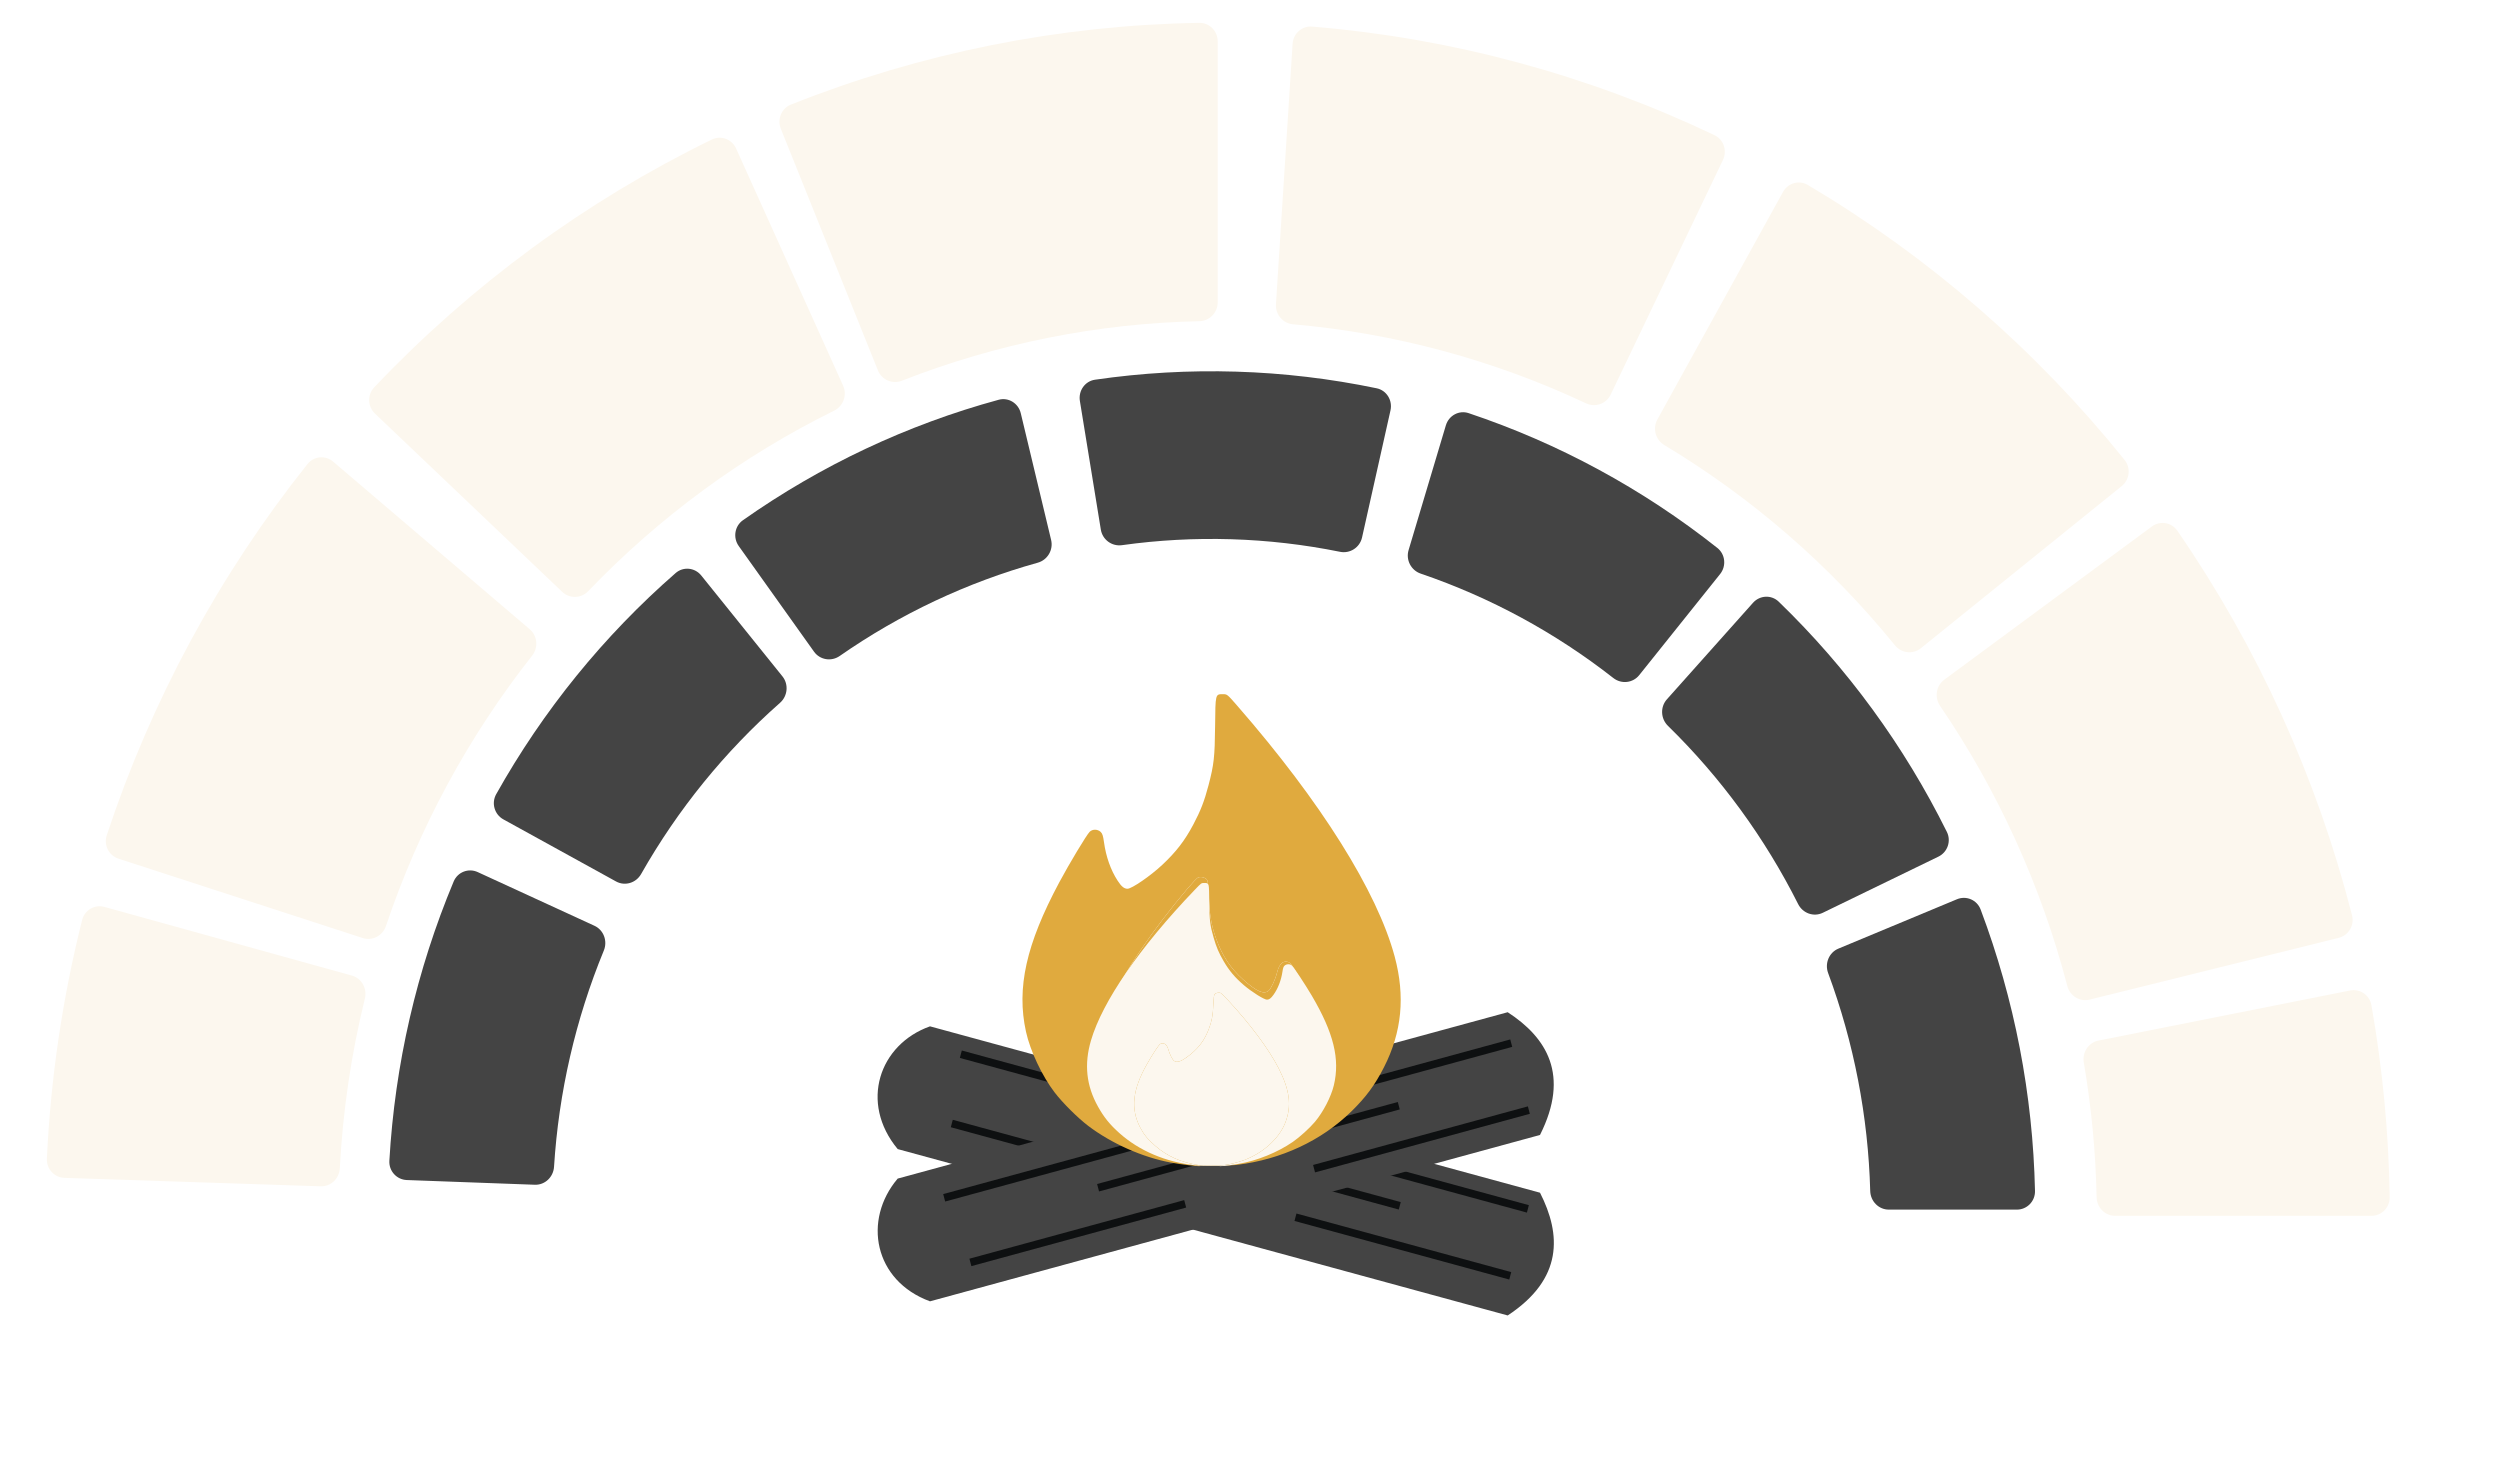
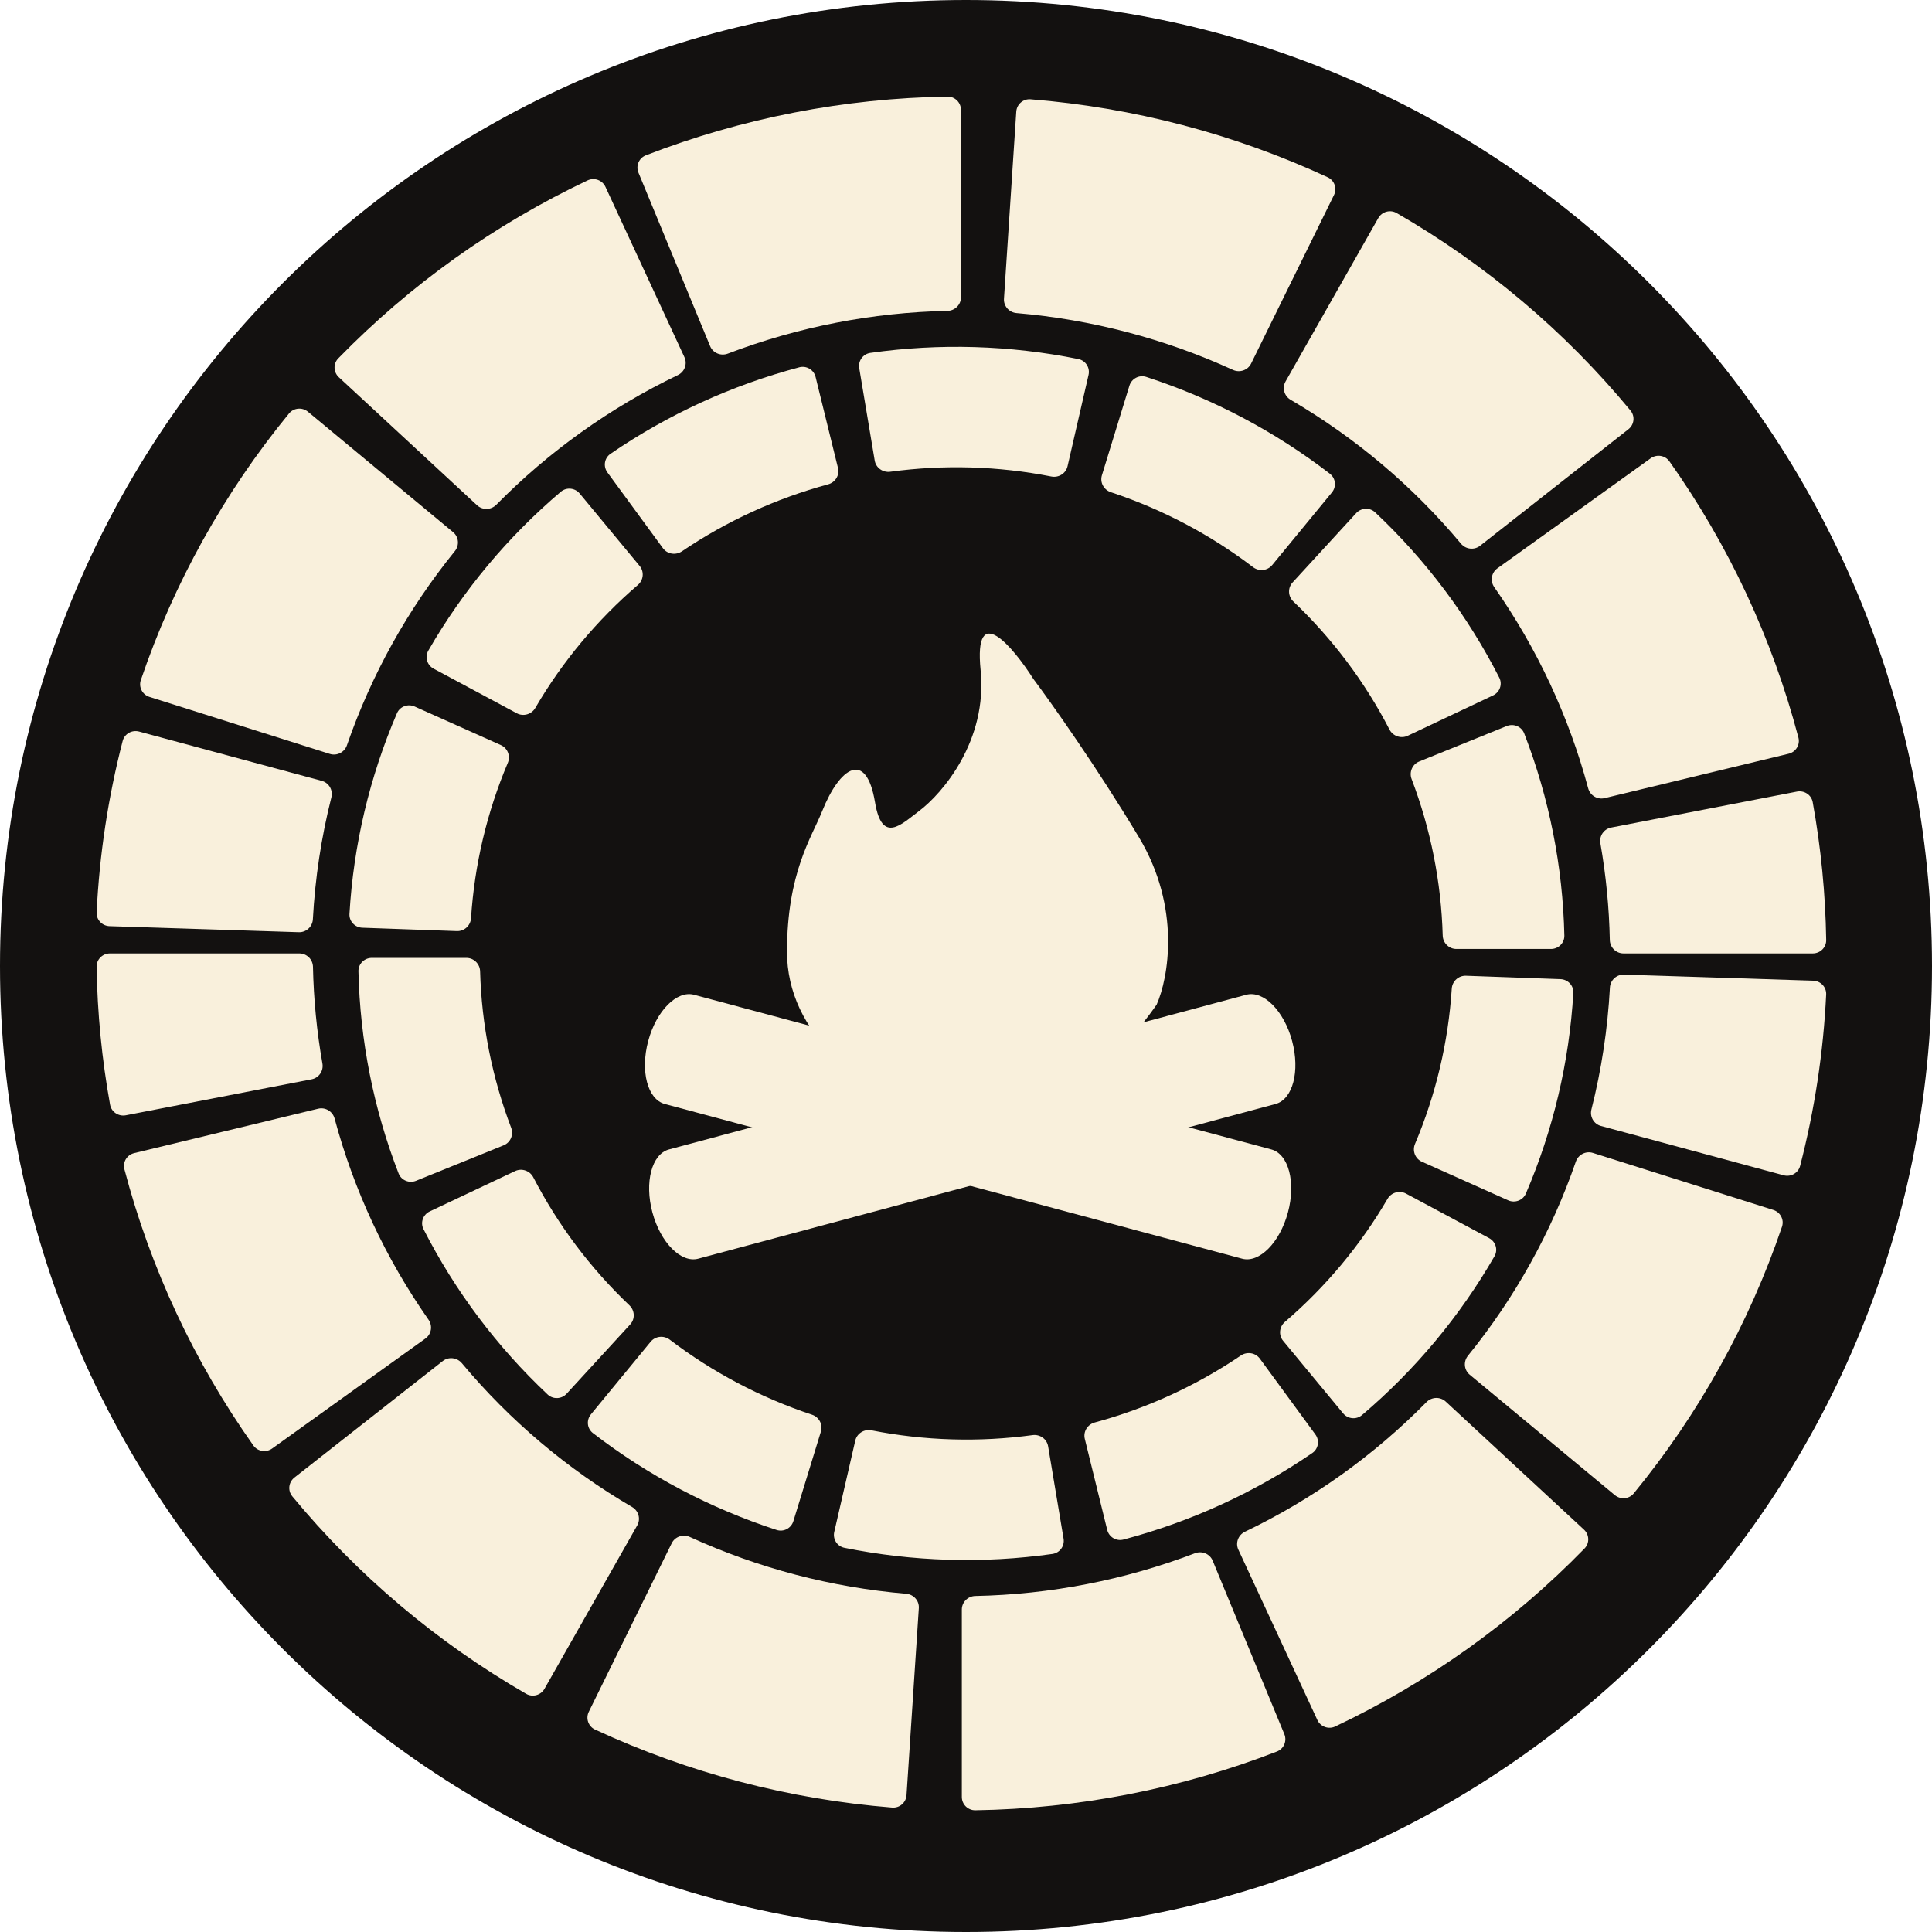
- <svg xmlns="http://www.w3.org/2000/svg" viewBox="1060 40 1450 860" fill="none">
-   <path d="M2229.8 741.578C2235.67 741.578 2240.43 736.739 2240.3 730.773C2239.08 674.917 2228.41 619.692 2208.77 567.524C2206.67 561.952 2200.46 559.31 2195.03 561.57L2126.25 590.207C2120.83 592.467 2118.24 598.771 2120.31 604.355C2135.3 644.82 2143.55 687.546 2144.73 730.774C2144.89 736.739 2149.63 741.578 2155.5 741.578H2229.8Z" fill="#444444" />
-   <path d="M2184.28 536.847C2189.57 534.277 2191.83 527.822 2189.18 522.494C2164.45 472.617 2131.46 427.45 2091.66 388.979C2087.41 384.869 2080.69 385.207 2076.74 389.625L2026.79 445.617C2022.84 450.035 2023.18 456.858 2027.41 460.991C2058.05 490.943 2083.58 525.887 2102.93 564.384C2105.6 569.697 2111.92 571.988 2117.21 569.418L2184.28 536.847Z" fill="#444444" />
-   <path d="M2057.68 372.932C2061.38 368.304 2060.7 361.488 2056.08 357.823C2012.76 323.513 1963.95 297.059 1911.81 279.622C1906.24 277.76 1900.3 280.993 1898.6 286.702L1876.98 359.069C1875.27 364.779 1878.44 370.8 1884 372.694C1924.29 386.418 1962.05 406.885 1995.73 433.252C2000.37 436.89 2007.05 436.207 2010.75 431.58L2057.68 372.932Z" fill="#444444" />
-   <path d="M1866.48 278.021C1867.79 272.202 1864.21 266.398 1858.47 265.202C1804.69 254.004 1749.42 252.323 1695.09 260.233C1689.28 261.078 1685.37 266.655 1686.33 272.542L1698.48 347.161C1699.44 353.048 1704.91 357.014 1710.72 356.202C1752.81 350.317 1795.57 351.618 1837.23 360.05C1842.98 361.214 1848.67 357.587 1849.98 351.768L1866.48 278.021Z" fill="#444444" />
-   <path d="M1652.05 279.68C1650.66 273.882 1644.91 270.316 1639.25 271.859C1586.22 286.3 1536.04 309.935 1490.9 341.725C1486.08 345.121 1485.03 351.888 1488.48 356.718L1532.11 417.946C1535.55 422.777 1542.18 423.839 1547.02 420.471C1582.09 396.062 1620.91 377.776 1661.89 366.367C1667.55 364.792 1671.04 358.961 1669.65 353.163L1652.05 279.68Z" fill="#444444" />
-   <path d="M1466.73 373.788C1463.02 369.171 1456.32 368.486 1451.87 372.369C1410.19 408.725 1374.98 452.121 1347.78 500.65C1344.88 505.834 1346.81 512.398 1351.96 515.239L1417.31 551.247C1422.46 554.088 1428.89 552.129 1431.83 546.962C1453.08 509.518 1480.32 475.944 1512.43 447.622C1516.86 443.713 1517.53 436.916 1513.82 432.3L1466.73 373.788Z" fill="#444444" />
-   <path d="M1337.07 545.809C1331.73 543.352 1325.43 545.764 1323.13 551.255C1301.65 602.667 1289.03 657.465 1285.83 713.239C1285.49 719.197 1290.08 724.207 1295.94 724.423L1370.2 727.152C1376.06 727.367 1380.96 722.706 1381.34 716.75C1384.05 673.594 1393.81 631.199 1410.22 591.311C1412.49 585.806 1410.13 579.411 1404.79 576.954L1337.07 545.809Z" fill="#444444" />
-   <path d="M2435.49 745.18C2441.35 745.18 2446.11 740.341 2446.02 734.375C2445.45 697.03 2441.91 659.795 2435.43 623.033C2434.4 617.159 2428.81 613.34 2423.06 614.485L2277.09 643.531C2271.34 644.676 2267.59 650.35 2268.6 656.229C2273.01 682.05 2275.5 708.173 2276.03 734.375C2276.16 740.341 2280.9 745.18 2286.76 745.18H2435.49Z" fill="#FCF7EE" />
-   <path d="M2416.47 583.946C2422.17 582.533 2425.67 576.685 2424.19 570.909C2403.76 490.987 2369.44 415.432 2322.85 347.82C2319.49 342.935 2312.84 341.862 2308.09 345.364L2187.68 434.22C2182.93 437.722 2181.88 444.472 2185.22 449.376C2218.89 498.778 2243.86 553.759 2259.04 611.865C2260.54 617.632 2266.27 621.191 2271.97 619.778L2416.47 583.946Z" fill="#FCF7EE" />
-   <path d="M2290.62 321.91C2295.21 318.202 2295.99 311.399 2292.27 306.782C2240.88 242.884 2178.65 188.867 2108.55 147.287C2103.49 144.282 2097.01 146.137 2094.14 151.339L2021.27 283.315C2018.4 288.517 2020.22 295.095 2025.27 298.126C2076.15 328.667 2121.43 367.976 2159.08 414.295C2162.82 418.893 2169.49 419.686 2174.08 415.978L2290.62 321.91Z" fill="#FCF7EE" />
-   <path d="M2059.32 132.767C2061.89 127.402 2059.7 120.926 2054.39 118.397C1980.9 83.397 1901.85 62.068 1820.98 55.42C1815.14 54.94 1810.09 59.462 1809.71 65.417L1800.05 216.488C1799.67 222.443 1804.11 227.573 1809.95 228.085C1868.8 233.236 1926.32 248.757 1979.95 273.954C1985.27 276.455 1991.62 274.235 1994.19 268.87L2059.32 132.767Z" fill="#FCF7EE" />
-   <path d="M1766.26 63.98C1766.26 58.013 1761.5 53.166 1755.64 53.259C1674.52 54.549 1594.28 70.609 1518.71 100.679C1513.25 102.852 1510.66 109.17 1512.88 114.693L1569.19 254.813C1571.41 260.336 1577.6 262.971 1583.07 260.827C1638.2 239.227 1696.59 227.54 1755.64 226.288C1761.5 226.164 1766.26 221.338 1766.26 215.371V63.98Z" fill="#FCF7EE" />
-   <path d="M1486.94 126.149C1484.49 120.726 1478.19 118.341 1472.9 120.916C1399.71 156.552 1333.37 205.236 1277.04 264.664C1272.96 268.958 1273.2 275.802 1277.48 279.879L1386.1 383.288C1390.39 387.364 1397.1 387.126 1401.19 382.854C1442.42 339.807 1490.7 304.379 1543.85 278.154C1549.12 275.551 1551.46 269.146 1549.02 263.723L1486.94 126.149Z" fill="#FCF7EE" />
-   <path d="M1253.23 307.754C1248.74 303.922 1242.04 304.519 1238.34 309.153C1187.22 373.281 1147.79 446.207 1121.91 524.478C1120.04 530.134 1123.13 536.217 1128.72 538.032L1270.41 584.069C1275.99 585.884 1281.95 582.742 1283.85 577.096C1302.98 520.213 1331.68 467.145 1368.65 420.262C1372.33 415.608 1371.74 408.8 1367.25 404.968L1253.23 307.754Z" fill="#FCF7EE" />
-   <path d="M1120.59 566.017C1114.93 564.448 1109.09 567.841 1107.63 573.622C1096.24 618.933 1089.39 665.303 1087.19 712.021C1086.91 717.981 1091.52 722.974 1097.38 723.166L1246.03 728.059C1251.89 728.252 1256.78 723.572 1257.09 717.612C1258.83 684.386 1263.7 651.407 1271.64 619.13C1273.06 613.341 1269.74 607.404 1264.08 605.835L1120.59 566.017Z" fill="#FCF7EE" />
-   <path d="M1599.4 635.277L1953.21 731.774C1965.53 755.947 1966.76 781.716 1934.46 802.965L1580.66 706.467C1558.36 679.577 1569.94 645.739 1599.4 635.277Z" fill="#444444" />
-   <path d="M1617.85 649.29L1742.43 683.268L1741.29 687.583L1616.71 653.605L1617.85 649.29Z" fill="#0E1011" />
-   <path d="M1698.02 689.653L1872.43 737.223L1871.3 741.537L1696.88 693.968L1698.02 689.653Z" fill="#0E1011" />
-   <path d="M1612.61 689.48L1737.19 723.458L1736.05 727.773L1611.47 693.795L1612.61 689.48Z" fill="#0E1011" />
-   <path d="M1811.94 743.845L1936.52 777.823L1935.38 782.138L1810.8 748.16L1811.94 743.845Z" fill="#0E1011" />
-   <path d="M1822.16 705.014L1946.74 738.992L1945.6 743.307L1821.02 709.328L1822.16 705.014Z" fill="#0E1011" />
-   <path d="M1580.66 723.581L1934.46 627.084C1957.01 641.743 1970.74 663.434 1953.2 698.275L1599.4 794.772C1566.88 782.832 1560.28 747.636 1580.66 723.581Z" fill="#444444" />
-   <path d="M1607.06 732.567L1731.64 698.589L1732.77 702.903L1608.19 736.881L1607.06 732.567Z" fill="#0E1011" />
-   <path d="M1696.31 726.72L1870.72 679.151L1871.86 683.465L1697.45 731.034L1696.31 726.72Z" fill="#0E1011" />
-   <path d="M1622.26 770.039L1746.84 736.061L1747.98 740.375L1623.4 774.353L1622.26 770.039Z" fill="#0E1011" />
-   <path d="M1821.59 715.674L1946.17 681.696L1947.3 686.01L1822.72 719.989L1821.59 715.674Z" fill="#0E1011" />
-   <path d="M1811.37 676.843L1935.95 642.865L1937.08 647.179L1812.5 681.157L1811.37 676.843Z" fill="#0E1011" />
-   <path d="M1774.31 715.379C1760.61 715.46 1754.98 715.622 1753.97 715.773C1753.71 715.737 1753.44 715.702 1753.15 715.669C1747.93 715.062 1739.79 712.917 1734.29 710.698C1717.51 703.929 1703.29 689.815 1697.84 674.522C1692.07 658.359 1693.76 643.106 1703.67 621.795C1712.27 603.318 1728.67 579.133 1748.56 555.606C1751.36 552.295 1754.16 549.331 1754.78 549.019C1756.34 548.236 1759.15 548.918 1760.08 550.309C1760.62 551.106 1760.96 554.211 1761.17 560.29C1761.52 570.501 1762.56 576.56 1765.27 584.181C1768.84 594.224 1773.62 601.509 1780.91 608.03C1788.81 615.09 1793.03 616.953 1795.81 614.6C1797.28 613.353 1799.7 608.096 1800.78 603.788C1802.06 598.677 1804.63 596.656 1807.82 598.252C1809.12 598.907 1814.53 607.863 1819.76 618.051C1832.41 642.667 1834.17 660.936 1825.63 679.051C1822.4 685.903 1818.66 690.89 1812.16 697.005C1801.53 707.012 1789.89 712.662 1774.31 715.379Z" fill="#E0AA3E" />
-   <path d="M1777.71 449.448C1826.07 504.946 1858.8 557.132 1868.93 594.865C1875.1 617.865 1873.09 638.641 1862.73 658.965C1857.46 669.312 1852.28 676.331 1843.84 684.587C1826.47 701.589 1803.14 712.489 1777.38 715.635C1772.63 716.216 1759.48 716.17 1755.18 715.964C1754.84 715.901 1754.43 715.836 1753.97 715.773C1754.98 715.622 1760.61 715.46 1774.31 715.379C1789.89 712.662 1801.53 707.012 1812.16 697.005C1818.66 690.89 1822.4 685.903 1825.63 679.051C1834.17 660.936 1832.41 642.667 1819.76 618.051C1814.53 607.863 1809.12 598.907 1807.82 598.252C1804.63 596.656 1802.06 598.677 1800.78 603.788C1799.7 608.096 1797.28 613.353 1795.81 614.6C1793.03 616.953 1788.81 615.09 1780.91 608.03C1773.62 601.509 1768.84 594.224 1765.27 584.181C1762.56 576.56 1761.52 570.501 1761.17 560.29C1760.96 554.211 1760.62 551.106 1760.08 550.309C1759.15 548.918 1756.34 548.236 1754.78 549.019C1754.16 549.331 1751.36 552.295 1748.56 555.606C1728.67 579.133 1712.27 603.318 1703.67 621.795C1693.76 643.106 1692.07 658.359 1697.84 674.522C1703.29 689.815 1717.51 703.929 1734.29 710.698C1739.79 712.917 1747.93 715.062 1753.15 715.669C1753.44 715.702 1753.71 715.737 1753.97 715.773C1753.51 715.842 1754.02 715.909 1755.18 715.964C1755.88 716.095 1756.29 716.217 1756.21 716.292C1755.79 716.684 1745.11 715.432 1738.98 714.274C1722.47 711.149 1704.74 703.265 1691.2 693.031C1685.19 688.489 1676.32 679.664 1671.7 673.63C1664.4 664.093 1657.5 649.467 1655.06 638.35C1649.5 613.022 1655.16 587.659 1674.39 551.733C1680.25 540.788 1690.15 524.324 1692 522.451C1693.6 520.827 1696.6 520.839 1698.35 522.477C1699.39 523.445 1699.8 524.726 1700.32 528.501C1701.47 536.872 1704.21 544.627 1708.2 550.767C1710.4 554.165 1712 555.477 1713.94 555.477C1716.44 555.477 1727.27 548.03 1734.14 541.593C1742.12 534.116 1747.19 527.537 1752.08 518.307C1756.37 510.222 1758.49 504.746 1760.92 495.53C1764.09 483.45 1764.57 479.14 1764.76 461.153C1764.95 442.357 1764.88 442.629 1769.32 442.629C1771.76 442.629 1771.78 442.64 1777.71 449.448Z" fill="#E0AA3E" />
-   <path d="M1752.85 556.213C1721 589.5 1699.44 620.801 1692.78 643.432C1688.71 657.228 1690.03 669.689 1696.86 681.879C1700.33 688.085 1703.74 692.295 1709.3 697.246C1720.74 707.444 1736.1 713.981 1753.06 715.869C1757.33 716.344 1771.42 716.36 1767.51 716.097C1766.11 716.003 1762.4 715.873 1755.08 715.715C1744.82 714.085 1737.16 710.697 1730.16 704.695C1725.88 701.027 1723.42 698.036 1721.29 693.926C1715.67 683.061 1716.83 672.104 1725.16 657.339C1728.6 651.228 1732.16 645.857 1733.02 645.464C1735.12 644.506 1736.81 645.719 1737.66 648.784C1738.37 651.368 1739.96 654.521 1740.93 655.269C1742.76 656.68 1745.54 655.563 1750.74 651.328C1755.54 647.418 1758.69 643.048 1761.04 637.025C1762.82 632.453 1763.51 628.819 1763.74 622.695C1763.88 619.049 1764.1 617.186 1764.46 616.708C1765.07 615.874 1766.92 615.465 1767.95 615.935C1768.36 616.122 1770.2 617.899 1772.05 619.886C1785.14 633.996 1795.94 648.502 1801.6 659.585C1808.13 672.367 1809.25 681.515 1805.45 691.21C1801.85 700.382 1792.49 708.847 1781.44 712.908C1777.82 714.238 1772.46 715.525 1769.02 715.889C1768.41 715.953 1767.88 716.028 1767.51 716.097C1767.16 716.163 1766.96 716.224 1767.01 716.262C1767.28 716.498 1770.42 716.419 1778.35 715.052C1789.22 713.178 1800.9 708.45 1809.82 702.311C1813.77 699.587 1819.62 694.294 1822.66 690.675C1827.47 684.955 1832.01 676.182 1833.62 669.514C1837.28 654.323 1833.55 639.111 1820.89 617.563C1817.03 610.998 1810.51 601.123 1809.29 600C1808.24 599.026 1806.26 599.033 1805.11 600.015C1804.43 600.596 1804.15 601.364 1803.81 603.628C1803.06 608.649 1801.25 613.3 1798.63 616.983C1797.17 619.021 1796.12 619.808 1794.84 619.808C1793.2 619.808 1786.06 615.341 1781.54 611.481C1776.29 606.996 1772.95 603.05 1769.73 597.514C1766.9 592.665 1765.5 589.38 1763.91 583.853C1761.82 576.608 1761.5 574.022 1761.38 563.234C1761.25 551.96 1761.3 552.123 1758.37 552.123C1756.76 552.123 1756.76 552.13 1752.85 556.213Z" fill-rule="evenodd" clip-rule="evenodd" fill="#FCF7EE" />
-   <path d="M1755.08 715.715C1762.4 715.873 1766.11 716.003 1767.51 716.097C1767.88 716.028 1768.41 715.953 1769.02 715.889C1772.46 715.525 1777.82 714.238 1781.44 712.908C1792.49 708.847 1801.85 700.382 1805.45 691.21C1809.25 681.515 1808.13 672.367 1801.6 659.585C1795.94 648.502 1785.14 633.996 1772.05 619.886C1770.2 617.899 1768.36 616.122 1767.95 615.935C1766.92 615.465 1765.07 615.874 1764.46 616.708C1764.1 617.186 1763.88 619.049 1763.74 622.695C1763.51 628.819 1762.82 632.453 1761.04 637.025C1758.69 643.048 1755.54 647.418 1750.74 651.328C1745.54 655.563 1742.76 656.68 1740.93 655.269C1739.96 654.521 1738.37 651.368 1737.66 648.784C1736.81 645.719 1735.12 644.506 1733.02 645.464C1732.16 645.857 1728.6 651.228 1725.16 657.339C1716.83 672.104 1715.67 683.061 1721.29 693.926C1723.42 698.036 1725.88 701.027 1730.16 704.695C1737.16 710.697 1744.82 714.085 1755.08 715.715Z" fill="#FCF7EE" />
+ <svg xmlns="http://www.w3.org/2000/svg" viewBox="0 0 68 68">
+   <circle cx="34" cy="34" r="34" fill="#131110" />
+   <g transform="translate(3.4 3.4) scale(.9)">
+     <g id="rounded_logo">
+       <g id="group">
+         <g id="hoven">
+           <g id="hoven_top">
+             <g id="Logo">
+               <path d="M56.877 33.334C57.169 33.334 57.406 33.099 57.4 32.811C57.339 30.106 56.808 27.431 55.83 24.905C55.726 24.635 55.417 24.507 55.147 24.616L51.723 26.003C51.453 26.113 51.324 26.418 51.427 26.689C52.173 28.648 52.584 30.717 52.643 32.811C52.651 33.099 52.887 33.334 53.178 33.334L56.877 33.334Z" fill="#F9F0DC" />
+               <path d="M54.611 23.419C54.875 23.295 54.987 22.982 54.855 22.724C53.624 20.309 51.982 18.121 50.001 16.258C49.789 16.059 49.455 16.076 49.258 16.29L46.772 19.001C46.575 19.215 46.592 19.546 46.803 19.746C48.328 21.196 49.599 22.888 50.562 24.753C50.695 25.01 51.01 25.121 51.273 24.997L54.611 23.419Z" fill="#F9F0DC" />
+               <path d="M48.309 15.481C48.494 15.257 48.46 14.927 48.23 14.749C46.073 13.088 43.644 11.807 41.048 10.962C40.771 10.872 40.476 11.029 40.391 11.305L39.315 14.81C39.23 15.086 39.388 15.378 39.664 15.47C41.67 16.134 43.549 17.125 45.226 18.402C45.457 18.578 45.789 18.545 45.974 18.321L48.309 15.481Z" fill="#F9F0DC" />
+               <path d="M38.792 10.885C38.857 10.603 38.679 10.322 38.393 10.264C35.716 9.722 32.965 9.64 30.261 10.023C29.972 10.064 29.777 10.334 29.825 10.62L30.43 14.233C30.477 14.518 30.749 14.71 31.038 14.671C33.134 14.386 35.262 14.449 37.336 14.857C37.623 14.914 37.906 14.738 37.971 14.456L38.792 10.885Z" fill="#F9F0DC" />
+               <path d="M28.118 10.965C28.049 10.684 27.763 10.512 27.481 10.586C24.842 11.286 22.344 12.43 20.097 13.97C19.857 14.134 19.805 14.462 19.976 14.696L22.148 17.661C22.319 17.895 22.649 17.946 22.89 17.783C24.636 16.601 26.568 15.716 28.608 15.163C28.89 15.087 29.064 14.805 28.994 14.524L28.118 10.965Z" fill="#F9F0DC" />
+               <path d="M18.893 15.523C18.709 15.299 18.375 15.266 18.154 15.454C16.079 17.215 14.326 19.316 12.973 21.666C12.828 21.917 12.924 22.235 13.181 22.373L16.433 24.117C16.69 24.254 17.01 24.159 17.156 23.909C18.214 22.096 19.57 20.47 21.168 19.098C21.389 18.909 21.422 18.58 21.238 18.356L18.893 15.523Z" fill="#F9F0DC" />
+               <path d="M12.439 23.853C12.174 23.734 11.86 23.851 11.746 24.117C10.676 26.607 10.048 29.26 9.889 31.962C9.872 32.25 10.1 32.493 10.392 32.503L14.088 32.635C14.38 32.646 14.624 32.42 14.643 32.132C14.778 30.041 15.264 27.988 16.081 26.057C16.194 25.79 16.076 25.48 15.81 25.361L12.439 23.853Z" fill="#F9F0DC" />
+               <path d="M67.116 33.508C67.408 33.508 67.645 33.274 67.64 32.985C67.612 31.177 67.435 29.373 67.113 27.593C67.061 27.308 66.783 27.124 66.497 27.179L59.231 28.586C58.945 28.641 58.758 28.916 58.809 29.201C59.028 30.451 59.152 31.716 59.178 32.985C59.185 33.274 59.421 33.508 59.712 33.508L67.116 33.508Z" fill="#F9F0DC" />
+               <path d="M66.169 25.7C66.453 25.632 66.627 25.348 66.554 25.069C65.537 21.198 63.828 17.539 61.509 14.265C61.342 14.028 61.011 13.976 60.775 14.146L54.78 18.449C54.544 18.619 54.492 18.946 54.658 19.183C56.334 21.576 57.577 24.238 58.332 27.052C58.407 27.331 58.693 27.504 58.976 27.435L66.169 25.7Z" fill="#F9F0DC" />
+               <path d="M59.904 13.01C60.133 12.831 60.172 12.501 59.987 12.278C57.428 9.183 54.331 6.567 50.842 4.554C50.59 4.408 50.267 4.498 50.124 4.75L46.497 11.141C46.354 11.393 46.445 11.712 46.696 11.858C49.229 13.338 51.483 15.241 53.357 17.484C53.543 17.707 53.875 17.745 54.104 17.566L59.904 13.01Z" fill="#F9F0DC" />
+               <path d="M48.391 3.85C48.519 3.591 48.41 3.277 48.146 3.155C44.488 1.46 40.553 0.427 36.527 0.105C36.236 0.081 35.985 0.3 35.966 0.589L35.485 7.905C35.466 8.193 35.687 8.442 35.978 8.466C38.907 8.716 41.771 9.468 44.44 10.688C44.705 10.809 45.021 10.701 45.149 10.442L48.391 3.85Z" fill="#F9F0DC" />
+               <path d="M33.803 0.519C33.803 0.23 33.567 -0.004 33.275 6.97574e-05C29.237 0.063 25.242 0.84 21.481 2.296C21.209 2.402 21.08 2.708 21.191 2.975L23.994 9.761C24.104 10.028 24.413 10.156 24.685 10.052C27.429 9.006 30.335 8.44 33.275 8.38C33.567 8.373 33.803 8.14 33.803 7.851L33.803 0.519Z" fill="#F9F0DC" />
+               <path d="M19.9 3.53C19.778 3.267 19.464 3.152 19.201 3.277C15.557 5.002 12.255 7.36 9.451 10.238C9.248 10.446 9.26 10.777 9.473 10.975L14.88 15.983C15.093 16.18 15.427 16.169 15.631 15.962C17.684 13.877 20.087 12.161 22.732 10.891C22.995 10.765 23.111 10.455 22.989 10.192L19.9 3.53Z" fill="#F9F0DC" />
+               <path d="M8.266 12.325C8.043 12.139 7.709 12.168 7.525 12.393C4.98 15.498 3.017 19.03 1.729 22.82C1.636 23.094 1.79 23.389 2.068 23.477L9.121 25.706C9.399 25.794 9.696 25.642 9.79 25.368C10.743 22.614 12.171 20.044 14.012 17.773C14.194 17.548 14.165 17.218 13.942 17.033L8.266 12.325Z" fill="#F9F0DC" />
+               <path d="M1.663 24.832C1.382 24.756 1.091 24.92 1.019 25.2C0.452 27.394 0.111 29.64 0.001 31.902C-0.013 32.191 0.216 32.433 0.508 32.442L7.908 32.679C8.199 32.688 8.443 32.462 8.458 32.173C8.545 30.564 8.787 28.967 9.182 27.404C9.253 27.124 9.088 26.836 8.806 26.76L1.663 24.832Z" fill="#F9F0DC" />
+             </g>
+           </g>
+           <g id="hoven_bottom">
+             <g id="Logo_2">
+               <path d="M10.763 33.683C10.471 33.683 10.234 33.917 10.24 34.206C10.301 36.911 10.832 39.586 11.81 42.112C11.915 42.382 12.224 42.51 12.494 42.4L15.917 41.013C16.187 40.904 16.316 40.599 16.213 40.328C15.467 38.369 15.056 36.299 14.998 34.206C14.989 33.917 14.754 33.683 14.462 33.683L10.763 33.683Z" fill="#F9F0DC" />
+               <path d="M13.029 43.597C12.765 43.722 12.653 44.035 12.785 44.292C14.016 46.708 15.658 48.895 17.639 50.758C17.851 50.957 18.186 50.941 18.382 50.727L20.869 48.016C21.065 47.802 21.048 47.471 20.838 47.271C19.312 45.821 18.042 44.128 17.078 42.264C16.945 42.007 16.631 41.896 16.367 42.02L13.029 43.597Z" fill="#F9F0DC" />
+               <path d="M19.331 51.535C19.146 51.76 19.18 52.09 19.41 52.267C21.567 53.929 23.996 55.21 26.592 56.054C26.869 56.145 27.165 55.988 27.249 55.711L28.326 52.207C28.41 51.93 28.253 51.639 27.976 51.547C25.97 50.882 24.091 49.891 22.415 48.614C22.183 48.438 21.851 48.471 21.667 48.695L19.331 51.535Z" fill="#F9F0DC" />
+               <path d="M28.848 56.132C28.783 56.414 28.961 56.695 29.247 56.753C31.924 57.295 34.675 57.376 37.38 56.993C37.669 56.952 37.863 56.682 37.816 56.397L37.211 52.783C37.163 52.498 36.891 52.306 36.602 52.346C34.507 52.631 32.378 52.568 30.304 52.159C30.018 52.103 29.735 52.279 29.67 52.56L28.848 56.132Z" fill="#F9F0DC" />
+               <path d="M39.522 56.051C39.591 56.332 39.877 56.505 40.159 56.43C42.799 55.731 45.297 54.586 47.543 53.047C47.783 52.882 47.836 52.555 47.664 52.321L45.492 49.356C45.321 49.122 44.991 49.07 44.75 49.233C43.005 50.415 41.072 51.301 39.032 51.853C38.751 51.93 38.577 52.212 38.646 52.493L39.522 56.051Z" fill="#F9F0DC" />
+               <path d="M48.747 51.494C48.932 51.718 49.265 51.751 49.486 51.563C51.561 49.802 53.314 47.701 54.668 45.35C54.812 45.099 54.716 44.782 54.46 44.644L51.207 42.9C50.95 42.763 50.63 42.857 50.484 43.108C49.426 44.921 48.07 46.547 46.472 47.918C46.251 48.108 46.218 48.437 46.403 48.66L48.747 51.494Z" fill="#F9F0DC" />
+               <path d="M55.201 43.163C55.467 43.282 55.78 43.166 55.895 42.9C56.964 40.41 57.592 37.756 57.751 35.055C57.768 34.767 57.54 34.524 57.248 34.514L53.552 34.381C53.26 34.371 53.016 34.597 52.997 34.885C52.862 36.975 52.376 39.028 51.559 40.96C51.447 41.227 51.564 41.536 51.83 41.655L55.201 43.163Z" fill="#F9F0DC" />
+               <path d="M0.524 33.508C0.232 33.508 -0.005 33.743 1.05398e-05 34.032C0.029 35.84 0.205 37.643 0.527 39.424C0.579 39.708 0.857 39.893 1.143 39.838L8.409 38.431C8.695 38.376 8.882 38.101 8.832 37.816C8.612 36.566 8.488 35.3 8.462 34.032C8.456 33.743 8.22 33.508 7.928 33.508L0.524 33.508Z" fill="#F9F0DC" />
+               <path d="M1.471 41.317C1.187 41.385 1.013 41.668 1.087 41.948C2.104 45.818 3.812 49.477 6.131 52.752C6.299 52.988 6.629 53.04 6.866 52.87L12.86 48.568C13.096 48.398 13.148 48.071 12.982 47.834C11.306 45.441 10.063 42.778 9.308 39.965C9.233 39.685 8.947 39.513 8.664 39.581L1.471 41.317Z" fill="#F9F0DC" />
+               <path d="M7.736 54.006C7.507 54.186 7.468 54.515 7.653 54.739C10.212 57.833 13.309 60.449 16.798 62.463C17.05 62.608 17.373 62.519 17.516 62.267L21.143 55.876C21.286 55.623 21.195 55.305 20.944 55.158C18.411 53.679 16.157 51.776 14.283 49.532C14.097 49.31 13.765 49.271 13.536 49.451L7.736 54.006Z" fill="#F9F0DC" />
+               <path d="M19.249 63.166C19.121 63.426 19.23 63.74 19.495 63.862C23.152 65.557 27.087 66.59 31.113 66.912C31.404 66.935 31.655 66.716 31.674 66.428L32.155 59.112C32.174 58.823 31.953 58.575 31.662 58.55C28.733 58.301 25.869 57.549 23.2 56.329C22.935 56.208 22.619 56.315 22.491 56.575L19.249 63.166Z" fill="#F9F0DC" />
+               <path d="M33.837 66.497C33.837 66.786 34.074 67.021 34.365 67.017C38.403 66.954 42.398 66.176 46.159 64.72C46.431 64.615 46.56 64.309 46.45 64.041L43.647 57.256C43.536 56.988 43.228 56.861 42.955 56.965C40.212 58.011 37.305 58.577 34.365 58.637C34.074 58.643 33.837 58.877 33.837 59.166L33.837 66.497Z" fill="#F9F0DC" />
+               <path d="M47.741 63.487C47.862 63.749 48.176 63.865 48.44 63.74C52.083 62.014 55.385 59.657 58.189 56.779C58.392 56.571 58.38 56.239 58.167 56.042L52.76 51.034C52.547 50.837 52.213 50.848 52.009 51.055C49.956 53.14 47.554 54.855 44.908 56.125C44.645 56.252 44.529 56.562 44.651 56.824L47.741 63.487Z" fill="#F9F0DC" />
+               <path d="M59.374 54.692C59.598 54.877 59.931 54.849 60.115 54.624C62.66 51.519 64.623 47.987 65.911 44.197C66.004 43.922 65.85 43.628 65.572 43.54L58.519 41.311C58.241 41.223 57.944 41.375 57.85 41.648C56.898 44.403 55.469 46.973 53.629 49.243C53.446 49.469 53.475 49.798 53.699 49.984L59.374 54.692Z" fill="#F9F0DC" />
+               <path d="M65.977 42.185C66.258 42.261 66.549 42.096 66.621 41.816C67.189 39.622 67.529 37.377 67.639 35.114C67.653 34.825 67.424 34.584 67.132 34.574L59.733 34.337C59.441 34.328 59.197 34.555 59.182 34.843C59.095 36.452 58.853 38.05 58.458 39.613C58.387 39.893 58.552 40.181 58.834 40.257L65.977 42.185Z" fill="#F9F0DC" />
+             </g>
+           </g>
+         </g>
+         <g id="centerFire">
+           <g id="woods">
+             <g id="secondWood">
+               <g id="brown">
+                 <path id="Vector" d="M22.384 41.174L44.961 35.125C45.635 34.944 46.438 35.754 46.754 36.933C47.07 38.113 46.78 39.215 46.106 39.396L23.528 45.446C22.854 45.626 22.052 44.816 21.736 43.637C21.42 42.458 21.71 41.355 22.384 41.174Z" fill="#F9F0DC" />
+               </g>
+             </g>
+             <g id="firstWood">
+               <g id="brown_2">
+                 <path id="Vector_2" d="M23.365 35.125L45.942 41.174C46.616 41.355 46.907 42.458 46.59 43.637C46.274 44.816 45.472 45.626 44.798 45.446L22.22 39.396C21.546 39.215 21.256 38.113 21.572 36.933C21.888 35.754 22.691 34.944 23.365 35.125Z" fill="#F9F0DC" />
+               </g>
+             </g>
+           </g>
+           <g id="Fire">
+             <g id="outterFire">
+               <path id="outter" d="M41.455 35.513C39.046 38.954 36.522 39.528 34.227 39.642C29.753 39.298 27 36.545 27 33.447C27 30.35 27.964 28.973 28.377 27.941C29.065 26.22 30.098 25.532 30.442 27.597C30.717 29.249 31.474 28.457 32.163 27.941C33.08 27.253 34.847 25.188 34.572 22.434C34.296 19.681 35.834 21.516 36.637 22.778C37.325 23.696 39.115 26.22 40.767 28.973C42.419 31.727 41.914 34.48 41.455 35.513Z" fill="#F9F0DC" />
+             </g>
+           </g>
+         </g>
+       </g>
+     </g>
+   </g>
</svg>
